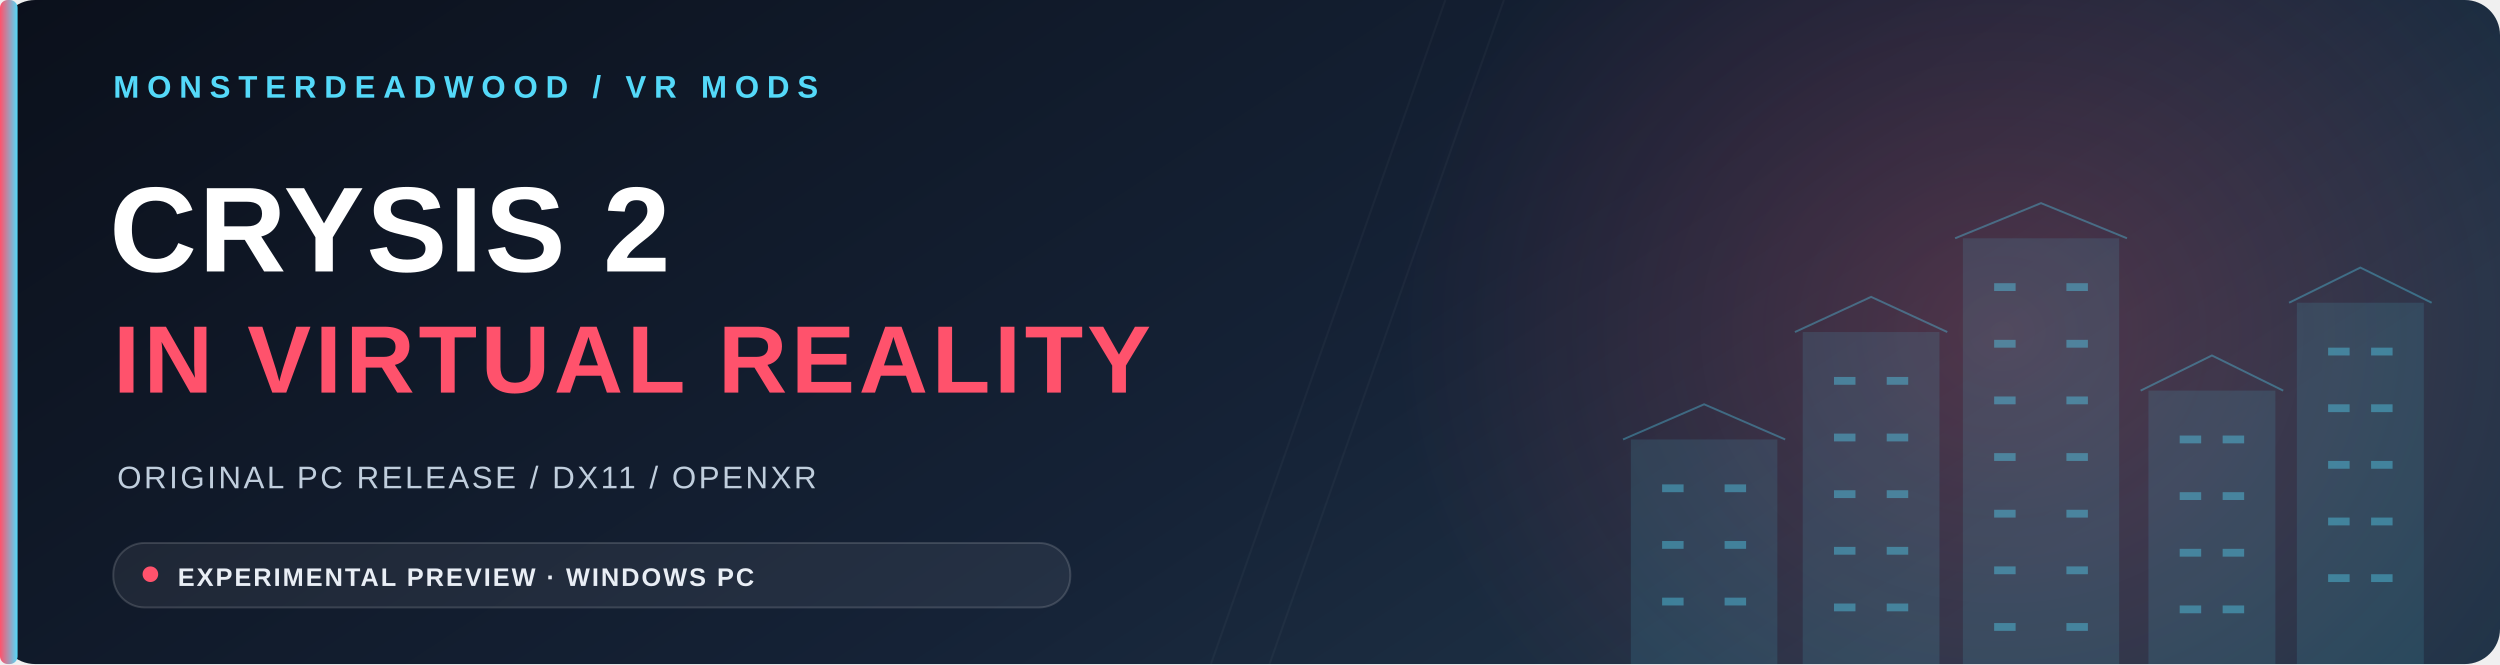
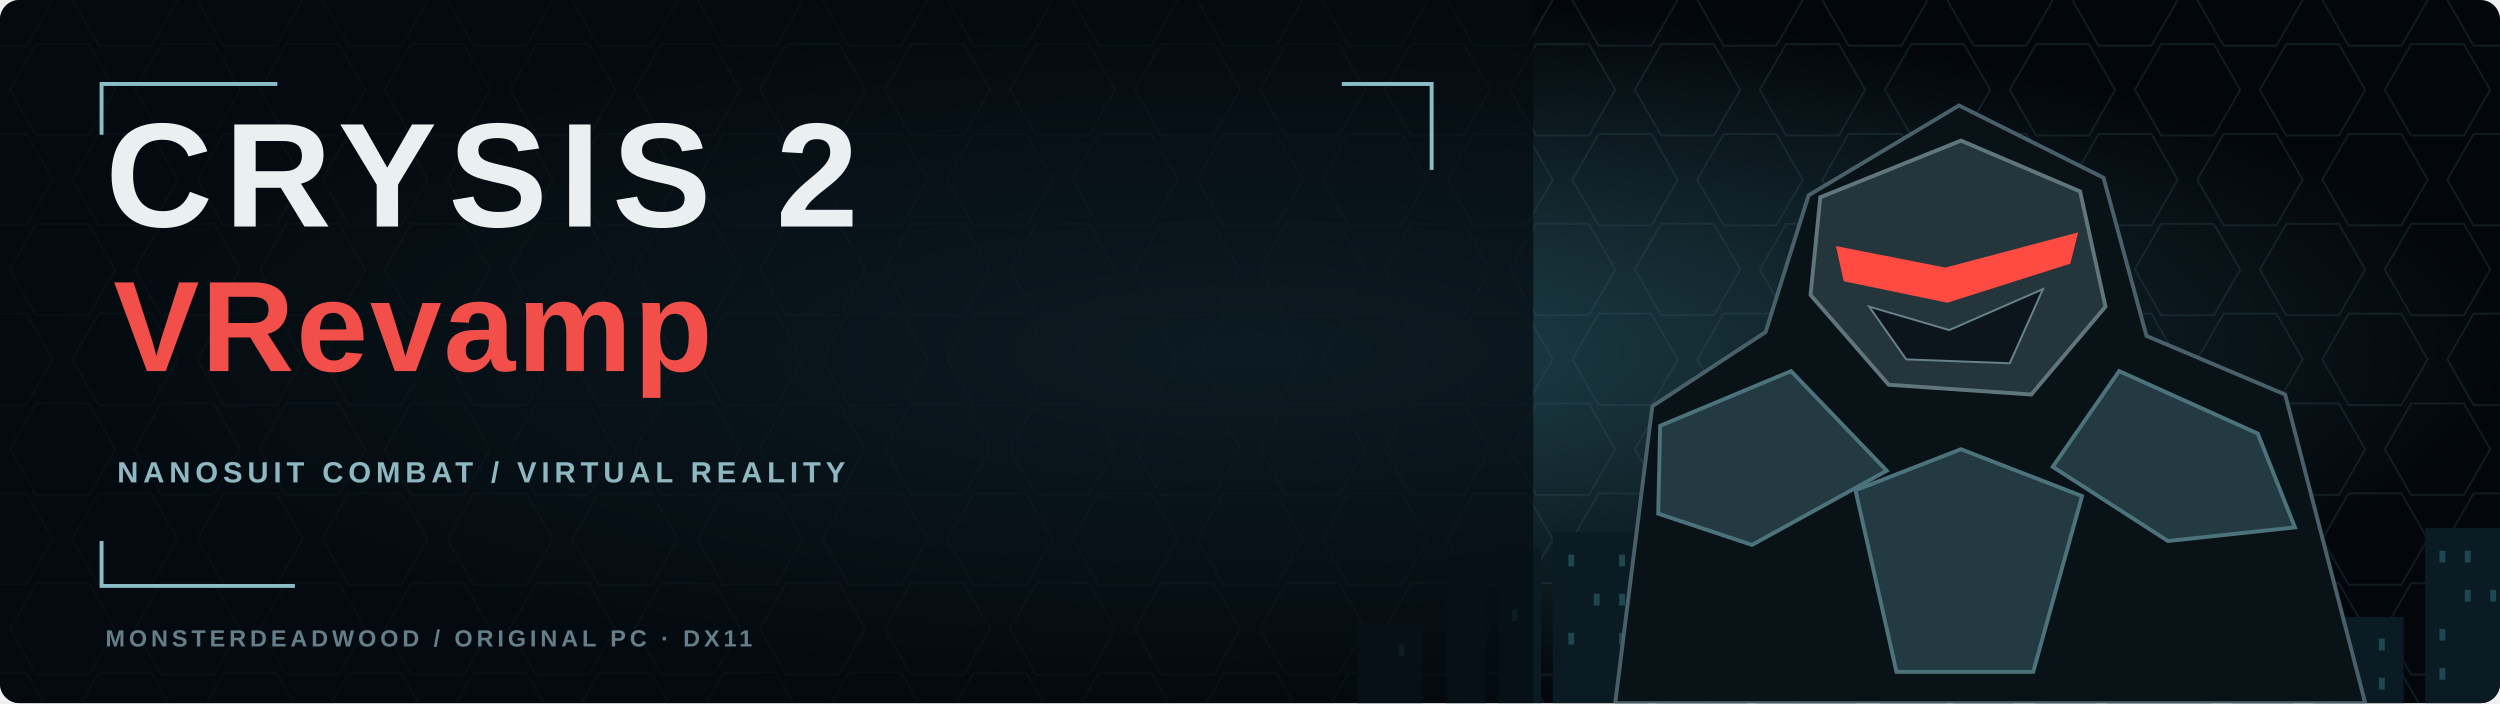
- <svg xmlns="http://www.w3.org/2000/svg" width="1280" height="340" viewBox="0 0 1280 340" role="img" aria-labelledby="title desc">
+ <svg xmlns="http://www.w3.org/2000/svg" width="1280" height="360" viewBox="0 0 1280 360" role="img" aria-labelledby="title desc">
  <defs>
-     <linearGradient id="bg" x2="1" y2=".4">
-       <stop stop-color="#0b101b" />
-       <stop offset=".65" stop-color="#152236" />
-       <stop offset="1" stop-color="#203448" />
-     </linearGradient>
-     <linearGradient id="line">
-       <stop stop-color="#ff526c" />
-       <stop offset="1" stop-color="#54d9f9" />
-     </linearGradient>
-     <radialGradient id="glow">
-       <stop stop-color="#ff526c" stop-opacity=".23" />
-       <stop offset="1" stop-color="#ff526c" stop-opacity="0" />
+     <radialGradient id="nano">
+       <stop stop-color="#20434d" />
+       <stop offset="1" stop-color="#03070b" />
    </radialGradient>
+     <clipPath id="frame">
+       <rect width="1280" height="360" rx="10" />
+     </clipPath>
  </defs>
-   <rect width="1280" height="340" rx="18" fill="url(#bg)" />
-   <ellipse cx="1025" cy="170" rx="310" ry="280" fill="url(#glow)" />
-   <path d="M740 0 L620 340 M770 0 L650 340" stroke="white" opacity=".035" stroke-width="1" />
-   <rect x="835" y="225" width="75" height="115" fill="#54d9f9" opacity=".12" />
-   <path d="M831 225 L872.5 207 L914 225" fill="none" stroke="#54d9f9" opacity=".35" />
-   <path d="M851 250 H862 M883 250 H894" stroke="#54d9f9" stroke-width="4" opacity=".4" />
-   <path d="M851 279 H862 M883 279 H894" stroke="#54d9f9" stroke-width="4" opacity=".4" />
-   <path d="M851 308 H862 M883 308 H894" stroke="#54d9f9" stroke-width="4" opacity=".4" />
-   <rect x="923" y="170" width="70" height="170" fill="#54d9f9" opacity=".12" />
-   <path d="M919 170 L958.0 152 L997 170" fill="none" stroke="#54d9f9" opacity=".35" />
-   <path d="M939 195 H950 M966 195 H977" stroke="#54d9f9" stroke-width="4" opacity=".4" />
-   <path d="M939 224 H950 M966 224 H977" stroke="#54d9f9" stroke-width="4" opacity=".4" />
-   <path d="M939 253 H950 M966 253 H977" stroke="#54d9f9" stroke-width="4" opacity=".4" />
-   <path d="M939 282 H950 M966 282 H977" stroke="#54d9f9" stroke-width="4" opacity=".4" />
-   <path d="M939 311 H950 M966 311 H977" stroke="#54d9f9" stroke-width="4" opacity=".4" />
-   <rect x="1005" y="122" width="80" height="218" fill="#54d9f9" opacity=".12" />
-   <path d="M1001 122 L1045.0 104 L1089 122" fill="none" stroke="#54d9f9" opacity=".35" />
-   <path d="M1021 147 H1032 M1058 147 H1069" stroke="#54d9f9" stroke-width="4" opacity=".4" />
-   <path d="M1021 176 H1032 M1058 176 H1069" stroke="#54d9f9" stroke-width="4" opacity=".4" />
-   <path d="M1021 205 H1032 M1058 205 H1069" stroke="#54d9f9" stroke-width="4" opacity=".4" />
-   <path d="M1021 234 H1032 M1058 234 H1069" stroke="#54d9f9" stroke-width="4" opacity=".4" />
-   <path d="M1021 263 H1032 M1058 263 H1069" stroke="#54d9f9" stroke-width="4" opacity=".4" />
-   <path d="M1021 292 H1032 M1058 292 H1069" stroke="#54d9f9" stroke-width="4" opacity=".4" />
-   <path d="M1021 321 H1032 M1058 321 H1069" stroke="#54d9f9" stroke-width="4" opacity=".4" />
-   <rect x="1100" y="200" width="65" height="140" fill="#54d9f9" opacity=".12" />
-   <path d="M1096 200 L1132.5 182 L1169 200" fill="none" stroke="#54d9f9" opacity=".35" />
-   <path d="M1116 225 H1127 M1138 225 H1149" stroke="#54d9f9" stroke-width="4" opacity=".4" />
-   <path d="M1116 254 H1127 M1138 254 H1149" stroke="#54d9f9" stroke-width="4" opacity=".4" />
-   <path d="M1116 283 H1127 M1138 283 H1149" stroke="#54d9f9" stroke-width="4" opacity=".4" />
-   <path d="M1116 312 H1127 M1138 312 H1149" stroke="#54d9f9" stroke-width="4" opacity=".4" />
-   <rect x="1176" y="155" width="65" height="185" fill="#54d9f9" opacity=".12" />
-   <path d="M1172 155 L1208.5 137 L1245 155" fill="none" stroke="#54d9f9" opacity=".35" />
-   <path d="M1192 180 H1203 M1214 180 H1225" stroke="#54d9f9" stroke-width="4" opacity=".4" />
-   <path d="M1192 209 H1203 M1214 209 H1225" stroke="#54d9f9" stroke-width="4" opacity=".4" />
-   <path d="M1192 238 H1203 M1214 238 H1225" stroke="#54d9f9" stroke-width="4" opacity=".4" />
-   <path d="M1192 267 H1203 M1214 267 H1225" stroke="#54d9f9" stroke-width="4" opacity=".4" />
-   <path d="M1192 296 H1203 M1214 296 H1225" stroke="#54d9f9" stroke-width="4" opacity=".4" />
-   <rect x="0" y="0" width="9" height="340" rx="4" fill="url(#line)" />
-   <g font-family="Arial,Helvetica,sans-serif">
-     <text x="58" y="50" fill="#54d9f9" font-size="16" font-weight="700" letter-spacing="4">MONSTERDEADWOOD / VR MODS</text>
-     <text x="56" y="139" fill="#fff" font-size="62" font-weight="800" letter-spacing="1">CRYSIS 2</text>
-     <text x="58" y="201" fill="#ff526c" font-size="49" font-weight="700" letter-spacing="2">IN VIRTUAL REALITY</text>
-     <text x="60" y="250" fill="#c0cedd" font-size="16" letter-spacing="1.3">ORIGINAL PC RELEASE / DX11 / OPENXR</text>
-     <rect x="58" y="278" width="490" height="33" rx="16" fill="#fff" fill-opacity=".065" stroke="#fff" stroke-opacity=".15" />
-     <circle cx="77" cy="294" r="4" fill="#ff526c" />
-     <text x="91" y="300" fill="#e9eef5" font-size="13" font-weight="700" letter-spacing="1">EXPERIMENTAL PREVIEW · WINDOWS PC</text>
+   <g clip-path="url(#frame)">
+     <rect x="0" y="0" width="1280" height="360" fill="url(#nano)" />
+     <polygon points="59.0,-46.0 45.5,-22.6 18.5,-22.6 5.0,-46.0 18.5,-69.4 45.5,-69.4" fill="none" stroke="#375760" stroke-width="1" opacity=".26" />
+     <polygon points="123.0,-46.0 109.5,-22.6 82.5,-22.6 69.0,-46.0 82.5,-69.4 109.5,-69.4" fill="none" stroke="#375760" stroke-width="1" opacity=".26" />
+     <polygon points="187.0,-46.0 173.5,-22.6 146.5,-22.6 133.0,-46.0 146.5,-69.4 173.5,-69.4" fill="none" stroke="#375760" stroke-width="1" opacity=".26" />
+     <polygon points="251.0,-46.0 237.5,-22.6 210.5,-22.6 197.0,-46.0 210.5,-69.4 237.5,-69.4" fill="none" stroke="#375760" stroke-width="1" opacity=".26" />
+     <polygon points="315.0,-46.0 301.5,-22.6 274.5,-22.6 261.0,-46.0 274.5,-69.4 301.5,-69.4" fill="none" stroke="#375760" stroke-width="1" opacity=".26" />
+     <polygon points="379.0,-46.0 365.5,-22.6 338.5,-22.6 325.0,-46.0 338.5,-69.4 365.5,-69.4" fill="none" stroke="#375760" stroke-width="1" opacity=".26" />
+     <polygon points="443.0,-46.0 429.5,-22.6 402.5,-22.6 389.0,-46.0 402.5,-69.4 429.5,-69.4" fill="none" stroke="#375760" stroke-width="1" opacity=".26" />
+     <polygon points="507.0,-46.0 493.5,-22.6 466.5,-22.6 453.0,-46.0 466.5,-69.4 493.5,-69.4" fill="none" stroke="#375760" stroke-width="1" opacity=".26" />
+     <polygon points="571.0,-46.0 557.5,-22.6 530.5,-22.6 517.0,-46.0 530.5,-69.4 557.5,-69.4" fill="none" stroke="#375760" stroke-width="1" opacity=".26" />
+     <polygon points="635.0,-46.0 621.5,-22.6 594.5,-22.6 581.0,-46.0 594.5,-69.4 621.5,-69.4" fill="none" stroke="#375760" stroke-width="1" opacity=".26" />
+     <polygon points="699.0,-46.0 685.5,-22.6 658.5,-22.6 645.0,-46.0 658.5,-69.4 685.5,-69.4" fill="none" stroke="#375760" stroke-width="1" opacity=".26" />
+     <polygon points="763.0,-46.0 749.5,-22.6 722.5,-22.6 709.0,-46.0 722.5,-69.4 749.5,-69.4" fill="none" stroke="#375760" stroke-width="1" opacity=".26" />
+     <polygon points="827.0,-46.0 813.5,-22.6 786.5,-22.6 773.0,-46.0 786.5,-69.4 813.5,-69.4" fill="none" stroke="#375760" stroke-width="1" opacity=".26" />
+     <polygon points="891.0,-46.0 877.5,-22.6 850.5,-22.6 837.0,-46.0 850.5,-69.4 877.5,-69.4" fill="none" stroke="#375760" stroke-width="1" opacity=".26" />
+     <polygon points="955.0,-46.0 941.5,-22.6 914.5,-22.6 901.0,-46.0 914.5,-69.4 941.5,-69.4" fill="none" stroke="#375760" stroke-width="1" opacity=".26" />
+     <polygon points="1019.0,-46.0 1005.5,-22.6 978.5,-22.6 965.0,-46.0 978.5,-69.4 1005.5,-69.4" fill="none" stroke="#375760" stroke-width="1" opacity=".26" />
+     <polygon points="1083.0,-46.0 1069.5,-22.6 1042.5,-22.6 1029.0,-46.0 1042.5,-69.4 1069.5,-69.4" fill="none" stroke="#375760" stroke-width="1" opacity=".26" />
+     <polygon points="1147.0,-46.0 1133.5,-22.6 1106.5,-22.6 1093.0,-46.0 1106.5,-69.4 1133.5,-69.4" fill="none" stroke="#375760" stroke-width="1" opacity=".26" />
+     <polygon points="1211.0,-46.0 1197.5,-22.6 1170.5,-22.6 1157.0,-46.0 1170.5,-69.4 1197.5,-69.4" fill="none" stroke="#375760" stroke-width="1" opacity=".26" />
+     <polygon points="1275.0,-46.0 1261.5,-22.6 1234.5,-22.6 1221.0,-46.0 1234.5,-69.4 1261.5,-69.4" fill="none" stroke="#375760" stroke-width="1" opacity=".26" />
+     <polygon points="1339.0,-46.0 1325.5,-22.6 1298.5,-22.6 1285.0,-46.0 1298.5,-69.4 1325.5,-69.4" fill="none" stroke="#375760" stroke-width="1" opacity=".26" />
+     <polygon points="27.0,0.0 13.5,23.4 -13.5,23.4 -27.0,0.0 -13.5,-23.4 13.5,-23.4" fill="none" stroke="#375760" stroke-width="1" opacity=".26" />
+     <polygon points="91.0,0.0 77.5,23.4 50.5,23.4 37.0,0.0 50.5,-23.4 77.5,-23.4" fill="none" stroke="#375760" stroke-width="1" opacity=".26" />
+     <polygon points="155.0,0.0 141.5,23.4 114.5,23.4 101.0,0.0 114.5,-23.4 141.5,-23.4" fill="none" stroke="#375760" stroke-width="1" opacity=".26" />
+     <polygon points="219.0,0.0 205.5,23.4 178.5,23.4 165.0,0.0 178.5,-23.4 205.5,-23.4" fill="none" stroke="#375760" stroke-width="1" opacity=".26" />
+     <polygon points="283.0,0.0 269.5,23.4 242.5,23.4 229.0,0.0 242.5,-23.4 269.5,-23.4" fill="none" stroke="#375760" stroke-width="1" opacity=".26" />
+     <polygon points="347.0,0.0 333.5,23.4 306.5,23.4 293.0,0.0 306.5,-23.4 333.5,-23.4" fill="none" stroke="#375760" stroke-width="1" opacity=".26" />
+     <polygon points="411.0,0.0 397.5,23.4 370.5,23.4 357.0,0.0 370.5,-23.4 397.5,-23.4" fill="none" stroke="#375760" stroke-width="1" opacity=".26" />
+     <polygon points="475.0,0.0 461.5,23.4 434.5,23.4 421.0,0.0 434.5,-23.4 461.5,-23.4" fill="none" stroke="#375760" stroke-width="1" opacity=".26" />
+     <polygon points="539.0,0.0 525.5,23.4 498.5,23.4 485.0,0.0 498.5,-23.4 525.5,-23.4" fill="none" stroke="#375760" stroke-width="1" opacity=".26" />
+     <polygon points="603.0,0.0 589.5,23.4 562.5,23.4 549.0,0.0 562.5,-23.4 589.5,-23.4" fill="none" stroke="#375760" stroke-width="1" opacity=".26" />
+     <polygon points="667.0,0.0 653.5,23.4 626.5,23.4 613.0,0.0 626.5,-23.4 653.5,-23.4" fill="none" stroke="#375760" stroke-width="1" opacity=".26" />
+     <polygon points="731.0,0.0 717.5,23.4 690.5,23.4 677.0,0.0 690.5,-23.4 717.5,-23.4" fill="none" stroke="#375760" stroke-width="1" opacity=".26" />
+     <polygon points="795.0,0.0 781.5,23.4 754.5,23.4 741.0,0.0 754.5,-23.4 781.5,-23.4" fill="none" stroke="#375760" stroke-width="1" opacity=".26" />
+     <polygon points="859.0,0.0 845.5,23.4 818.5,23.4 805.0,0.0 818.5,-23.4 845.5,-23.4" fill="none" stroke="#375760" stroke-width="1" opacity=".26" />
+     <polygon points="923.0,0.0 909.5,23.4 882.5,23.4 869.0,0.0 882.5,-23.4 909.5,-23.4" fill="none" stroke="#375760" stroke-width="1" opacity=".26" />
+     <polygon points="987.0,0.0 973.5,23.4 946.5,23.4 933.0,0.0 946.5,-23.4 973.5,-23.4" fill="none" stroke="#375760" stroke-width="1" opacity=".26" />
+     <polygon points="1051.0,0.0 1037.5,23.4 1010.5,23.4 997.0,0.0 1010.5,-23.4 1037.5,-23.4" fill="none" stroke="#375760" stroke-width="1" opacity=".26" />
+     <polygon points="1115.0,0.0 1101.5,23.4 1074.5,23.4 1061.0,0.0 1074.5,-23.4 1101.5,-23.4" fill="none" stroke="#375760" stroke-width="1" opacity=".26" />
+     <polygon points="1179.0,0.0 1165.5,23.4 1138.5,23.4 1125.0,0.0 1138.5,-23.4 1165.5,-23.4" fill="none" stroke="#375760" stroke-width="1" opacity=".26" />
+     <polygon points="1243.0,0.0 1229.5,23.4 1202.5,23.4 1189.0,0.0 1202.5,-23.4 1229.5,-23.4" fill="none" stroke="#375760" stroke-width="1" opacity=".26" />
+     <polygon points="1307.0,0.0 1293.5,23.4 1266.5,23.4 1253.0,0.0 1266.5,-23.4 1293.5,-23.4" fill="none" stroke="#375760" stroke-width="1" opacity=".26" />
+     <polygon points="59.0,46.0 45.5,69.4 18.5,69.4 5.0,46.0 18.5,22.6 45.5,22.6" fill="none" stroke="#375760" stroke-width="1" opacity=".26" />
+     <polygon points="123.0,46.0 109.5,69.4 82.5,69.4 69.0,46.0 82.5,22.6 109.5,22.6" fill="none" stroke="#375760" stroke-width="1" opacity=".26" />
+     <polygon points="187.0,46.0 173.5,69.4 146.5,69.4 133.0,46.0 146.5,22.6 173.5,22.6" fill="none" stroke="#375760" stroke-width="1" opacity=".26" />
+     <polygon points="251.0,46.0 237.5,69.4 210.5,69.4 197.0,46.0 210.5,22.6 237.5,22.6" fill="none" stroke="#375760" stroke-width="1" opacity=".26" />
+     <polygon points="315.0,46.0 301.5,69.4 274.5,69.4 261.0,46.0 274.5,22.6 301.5,22.6" fill="none" stroke="#375760" stroke-width="1" opacity=".26" />
+     <polygon points="379.0,46.0 365.5,69.4 338.5,69.4 325.0,46.0 338.5,22.6 365.5,22.6" fill="none" stroke="#375760" stroke-width="1" opacity=".26" />
+     <polygon points="443.0,46.0 429.5,69.4 402.5,69.4 389.0,46.0 402.5,22.6 429.5,22.6" fill="none" stroke="#375760" stroke-width="1" opacity=".26" />
+     <polygon points="507.0,46.0 493.5,69.4 466.5,69.4 453.0,46.0 466.5,22.6 493.5,22.6" fill="none" stroke="#375760" stroke-width="1" opacity=".26" />
+     <polygon points="571.0,46.0 557.5,69.4 530.5,69.4 517.0,46.0 530.5,22.6 557.5,22.6" fill="none" stroke="#375760" stroke-width="1" opacity=".26" />
+     <polygon points="635.0,46.0 621.5,69.4 594.5,69.4 581.0,46.0 594.5,22.6 621.5,22.6" fill="none" stroke="#375760" stroke-width="1" opacity=".26" />
+     <polygon points="699.0,46.0 685.5,69.4 658.5,69.4 645.0,46.0 658.5,22.6 685.5,22.6" fill="none" stroke="#375760" stroke-width="1" opacity=".26" />
+     <polygon points="763.0,46.0 749.5,69.4 722.5,69.4 709.0,46.0 722.5,22.6 749.5,22.6" fill="none" stroke="#375760" stroke-width="1" opacity=".26" />
+     <polygon points="827.0,46.0 813.5,69.4 786.5,69.4 773.0,46.0 786.5,22.6 813.5,22.6" fill="none" stroke="#375760" stroke-width="1" opacity=".26" />
+     <polygon points="891.0,46.0 877.5,69.4 850.5,69.4 837.0,46.0 850.5,22.6 877.5,22.6" fill="none" stroke="#375760" stroke-width="1" opacity=".26" />
+     <polygon points="955.0,46.0 941.5,69.4 914.5,69.4 901.0,46.0 914.5,22.6 941.5,22.6" fill="none" stroke="#375760" stroke-width="1" opacity=".26" />
+     <polygon points="1019.0,46.0 1005.5,69.4 978.5,69.4 965.0,46.0 978.5,22.6 1005.5,22.6" fill="none" stroke="#375760" stroke-width="1" opacity=".26" />
+     <polygon points="1083.0,46.0 1069.5,69.4 1042.5,69.4 1029.0,46.0 1042.5,22.6 1069.5,22.6" fill="none" stroke="#375760" stroke-width="1" opacity=".26" />
+     <polygon points="1147.0,46.0 1133.5,69.4 1106.5,69.4 1093.0,46.0 1106.5,22.6 1133.5,22.6" fill="none" stroke="#375760" stroke-width="1" opacity=".26" />
+     <polygon points="1211.0,46.0 1197.5,69.4 1170.5,69.4 1157.0,46.0 1170.5,22.6 1197.5,22.6" fill="none" stroke="#375760" stroke-width="1" opacity=".26" />
+     <polygon points="1275.0,46.0 1261.5,69.4 1234.5,69.4 1221.0,46.0 1234.5,22.6 1261.5,22.6" fill="none" stroke="#375760" stroke-width="1" opacity=".26" />
+     <polygon points="1339.0,46.0 1325.5,69.4 1298.5,69.4 1285.0,46.0 1298.5,22.6 1325.5,22.6" fill="none" stroke="#375760" stroke-width="1" opacity=".26" />
+     <polygon points="27.0,92.0 13.5,115.4 -13.5,115.4 -27.0,92.0 -13.5,68.6 13.5,68.6" fill="none" stroke="#375760" stroke-width="1" opacity=".26" />
+     <polygon points="91.0,92.0 77.5,115.4 50.5,115.4 37.0,92.0 50.5,68.6 77.5,68.6" fill="none" stroke="#375760" stroke-width="1" opacity=".26" />
+     <polygon points="155.0,92.0 141.5,115.4 114.5,115.4 101.0,92.0 114.5,68.6 141.5,68.6" fill="none" stroke="#375760" stroke-width="1" opacity=".26" />
+     <polygon points="219.0,92.0 205.5,115.4 178.5,115.4 165.0,92.0 178.5,68.6 205.5,68.6" fill="none" stroke="#375760" stroke-width="1" opacity=".26" />
+     <polygon points="283.0,92.0 269.5,115.4 242.5,115.4 229.0,92.0 242.5,68.6 269.5,68.6" fill="none" stroke="#375760" stroke-width="1" opacity=".26" />
+     <polygon points="347.0,92.0 333.5,115.4 306.5,115.4 293.0,92.0 306.5,68.6 333.5,68.6" fill="none" stroke="#375760" stroke-width="1" opacity=".26" />
+     <polygon points="411.0,92.0 397.5,115.4 370.5,115.4 357.0,92.0 370.5,68.6 397.5,68.6" fill="none" stroke="#375760" stroke-width="1" opacity=".26" />
+     <polygon points="475.0,92.0 461.5,115.4 434.5,115.4 421.0,92.0 434.5,68.6 461.5,68.6" fill="none" stroke="#375760" stroke-width="1" opacity=".26" />
+     <polygon points="539.0,92.0 525.5,115.4 498.5,115.4 485.0,92.0 498.5,68.6 525.5,68.6" fill="none" stroke="#375760" stroke-width="1" opacity=".26" />
+     <polygon points="603.0,92.0 589.5,115.4 562.5,115.4 549.0,92.0 562.5,68.6 589.5,68.6" fill="none" stroke="#375760" stroke-width="1" opacity=".26" />
+     <polygon points="667.0,92.0 653.5,115.4 626.5,115.4 613.0,92.0 626.5,68.6 653.5,68.6" fill="none" stroke="#375760" stroke-width="1" opacity=".26" />
+     <polygon points="731.0,92.0 717.5,115.4 690.5,115.4 677.0,92.0 690.5,68.6 717.5,68.6" fill="none" stroke="#375760" stroke-width="1" opacity=".26" />
+     <polygon points="795.0,92.0 781.5,115.4 754.5,115.4 741.0,92.0 754.5,68.6 781.5,68.6" fill="none" stroke="#375760" stroke-width="1" opacity=".26" />
+     <polygon points="859.0,92.0 845.5,115.4 818.5,115.4 805.0,92.0 818.5,68.6 845.5,68.6" fill="none" stroke="#375760" stroke-width="1" opacity=".26" />
+     <polygon points="923.0,92.0 909.5,115.4 882.5,115.4 869.0,92.0 882.5,68.6 909.5,68.6" fill="none" stroke="#375760" stroke-width="1" opacity=".26" />
+     <polygon points="987.0,92.0 973.5,115.4 946.5,115.4 933.0,92.0 946.5,68.6 973.5,68.6" fill="none" stroke="#375760" stroke-width="1" opacity=".26" />
+     <polygon points="1051.0,92.0 1037.5,115.4 1010.5,115.4 997.0,92.0 1010.5,68.6 1037.5,68.6" fill="none" stroke="#375760" stroke-width="1" opacity=".26" />
+     <polygon points="1115.0,92.0 1101.5,115.4 1074.5,115.4 1061.0,92.0 1074.5,68.6 1101.5,68.6" fill="none" stroke="#375760" stroke-width="1" opacity=".26" />
+     <polygon points="1179.0,92.0 1165.5,115.4 1138.5,115.4 1125.0,92.0 1138.5,68.6 1165.5,68.6" fill="none" stroke="#375760" stroke-width="1" opacity=".26" />
+     <polygon points="1243.0,92.0 1229.5,115.4 1202.5,115.4 1189.0,92.0 1202.5,68.6 1229.5,68.6" fill="none" stroke="#375760" stroke-width="1" opacity=".26" />
+     <polygon points="1307.0,92.0 1293.5,115.4 1266.5,115.4 1253.0,92.0 1266.5,68.6 1293.5,68.6" fill="none" stroke="#375760" stroke-width="1" opacity=".26" />
+     <polygon points="59.0,138.0 45.5,161.4 18.5,161.4 5.0,138.0 18.5,114.6 45.5,114.6" fill="none" stroke="#375760" stroke-width="1" opacity=".26" />
+     <polygon points="123.0,138.0 109.5,161.4 82.5,161.4 69.0,138.0 82.5,114.6 109.5,114.6" fill="none" stroke="#375760" stroke-width="1" opacity=".26" />
+     <polygon points="187.0,138.0 173.5,161.4 146.5,161.4 133.0,138.0 146.5,114.6 173.5,114.6" fill="none" stroke="#375760" stroke-width="1" opacity=".26" />
+     <polygon points="251.0,138.0 237.5,161.4 210.5,161.4 197.0,138.0 210.5,114.6 237.5,114.6" fill="none" stroke="#375760" stroke-width="1" opacity=".26" />
+     <polygon points="315.0,138.0 301.5,161.4 274.5,161.4 261.0,138.0 274.5,114.6 301.5,114.6" fill="none" stroke="#375760" stroke-width="1" opacity=".26" />
+     <polygon points="379.0,138.0 365.5,161.4 338.5,161.4 325.0,138.0 338.5,114.6 365.5,114.6" fill="none" stroke="#375760" stroke-width="1" opacity=".26" />
+     <polygon points="443.0,138.0 429.5,161.4 402.5,161.4 389.0,138.0 402.5,114.6 429.5,114.6" fill="none" stroke="#375760" stroke-width="1" opacity=".26" />
+     <polygon points="507.0,138.0 493.5,161.4 466.5,161.4 453.0,138.0 466.5,114.6 493.5,114.6" fill="none" stroke="#375760" stroke-width="1" opacity=".26" />
+     <polygon points="571.0,138.0 557.5,161.4 530.5,161.4 517.0,138.0 530.5,114.6 557.5,114.6" fill="none" stroke="#375760" stroke-width="1" opacity=".26" />
+     <polygon points="635.0,138.0 621.5,161.4 594.5,161.4 581.0,138.0 594.5,114.6 621.5,114.6" fill="none" stroke="#375760" stroke-width="1" opacity=".26" />
+     <polygon points="699.0,138.0 685.5,161.4 658.5,161.4 645.0,138.0 658.5,114.6 685.5,114.6" fill="none" stroke="#375760" stroke-width="1" opacity=".26" />
+     <polygon points="763.0,138.0 749.5,161.4 722.5,161.4 709.0,138.0 722.5,114.6 749.5,114.6" fill="none" stroke="#375760" stroke-width="1" opacity=".26" />
+     <polygon points="827.0,138.0 813.5,161.4 786.5,161.4 773.0,138.0 786.5,114.6 813.5,114.6" fill="none" stroke="#375760" stroke-width="1" opacity=".26" />
+     <polygon points="891.0,138.0 877.5,161.4 850.5,161.4 837.0,138.0 850.5,114.6 877.5,114.6" fill="none" stroke="#375760" stroke-width="1" opacity=".26" />
+     <polygon points="955.0,138.0 941.5,161.4 914.5,161.4 901.0,138.0 914.5,114.6 941.5,114.6" fill="none" stroke="#375760" stroke-width="1" opacity=".26" />
+     <polygon points="1019.0,138.0 1005.5,161.4 978.5,161.4 965.0,138.0 978.5,114.6 1005.5,114.6" fill="none" stroke="#375760" stroke-width="1" opacity=".26" />
+     <polygon points="1083.0,138.0 1069.5,161.4 1042.5,161.4 1029.0,138.0 1042.5,114.6 1069.5,114.6" fill="none" stroke="#375760" stroke-width="1" opacity=".26" />
+     <polygon points="1147.0,138.0 1133.5,161.4 1106.5,161.4 1093.0,138.0 1106.5,114.6 1133.5,114.6" fill="none" stroke="#375760" stroke-width="1" opacity=".26" />
+     <polygon points="1211.0,138.0 1197.5,161.4 1170.5,161.4 1157.0,138.0 1170.5,114.6 1197.5,114.6" fill="none" stroke="#375760" stroke-width="1" opacity=".26" />
+     <polygon points="1275.0,138.0 1261.5,161.4 1234.5,161.4 1221.0,138.0 1234.5,114.6 1261.5,114.6" fill="none" stroke="#375760" stroke-width="1" opacity=".26" />
+     <polygon points="1339.0,138.0 1325.5,161.4 1298.5,161.4 1285.0,138.0 1298.5,114.6 1325.5,114.6" fill="none" stroke="#375760" stroke-width="1" opacity=".26" />
+     <polygon points="27.0,184.0 13.5,207.4 -13.5,207.4 -27.0,184.0 -13.5,160.6 13.5,160.6" fill="none" stroke="#375760" stroke-width="1" opacity=".26" />
+     <polygon points="91.0,184.0 77.5,207.4 50.5,207.4 37.0,184.0 50.5,160.6 77.5,160.6" fill="none" stroke="#375760" stroke-width="1" opacity=".26" />
+     <polygon points="155.0,184.0 141.5,207.4 114.5,207.4 101.0,184.0 114.5,160.6 141.5,160.6" fill="none" stroke="#375760" stroke-width="1" opacity=".26" />
+     <polygon points="219.0,184.0 205.5,207.4 178.5,207.4 165.0,184.0 178.5,160.6 205.5,160.6" fill="none" stroke="#375760" stroke-width="1" opacity=".26" />
+     <polygon points="283.0,184.0 269.5,207.4 242.5,207.4 229.0,184.0 242.5,160.6 269.5,160.6" fill="none" stroke="#375760" stroke-width="1" opacity=".26" />
+     <polygon points="347.0,184.0 333.5,207.4 306.5,207.4 293.0,184.0 306.5,160.6 333.5,160.6" fill="none" stroke="#375760" stroke-width="1" opacity=".26" />
+     <polygon points="411.0,184.0 397.5,207.4 370.5,207.4 357.0,184.0 370.5,160.6 397.5,160.6" fill="none" stroke="#375760" stroke-width="1" opacity=".26" />
+     <polygon points="475.0,184.0 461.5,207.4 434.5,207.4 421.0,184.0 434.5,160.6 461.5,160.6" fill="none" stroke="#375760" stroke-width="1" opacity=".26" />
+     <polygon points="539.0,184.0 525.5,207.4 498.5,207.4 485.0,184.0 498.5,160.6 525.5,160.6" fill="none" stroke="#375760" stroke-width="1" opacity=".26" />
+     <polygon points="603.0,184.0 589.5,207.4 562.5,207.4 549.0,184.0 562.5,160.6 589.5,160.6" fill="none" stroke="#375760" stroke-width="1" opacity=".26" />
+     <polygon points="667.0,184.0 653.5,207.4 626.5,207.4 613.0,184.0 626.5,160.6 653.5,160.6" fill="none" stroke="#375760" stroke-width="1" opacity=".26" />
+     <polygon points="731.0,184.0 717.5,207.4 690.5,207.4 677.0,184.0 690.5,160.6 717.5,160.6" fill="none" stroke="#375760" stroke-width="1" opacity=".26" />
+     <polygon points="795.0,184.0 781.5,207.4 754.5,207.4 741.0,184.0 754.5,160.6 781.5,160.6" fill="none" stroke="#375760" stroke-width="1" opacity=".26" />
+     <polygon points="859.0,184.0 845.5,207.4 818.5,207.4 805.0,184.0 818.5,160.6 845.5,160.6" fill="none" stroke="#375760" stroke-width="1" opacity=".26" />
+     <polygon points="923.0,184.0 909.5,207.4 882.5,207.4 869.0,184.0 882.5,160.6 909.5,160.6" fill="none" stroke="#375760" stroke-width="1" opacity=".26" />
+     <polygon points="987.0,184.0 973.5,207.4 946.5,207.4 933.0,184.0 946.5,160.6 973.5,160.6" fill="none" stroke="#375760" stroke-width="1" opacity=".26" />
+     <polygon points="1051.0,184.0 1037.5,207.4 1010.5,207.4 997.0,184.0 1010.5,160.6 1037.5,160.6" fill="none" stroke="#375760" stroke-width="1" opacity=".26" />
+     <polygon points="1115.0,184.0 1101.5,207.4 1074.5,207.4 1061.0,184.0 1074.5,160.6 1101.5,160.6" fill="none" stroke="#375760" stroke-width="1" opacity=".26" />
+     <polygon points="1179.0,184.0 1165.5,207.4 1138.5,207.4 1125.0,184.0 1138.5,160.6 1165.5,160.6" fill="none" stroke="#375760" stroke-width="1" opacity=".26" />
+     <polygon points="1243.0,184.0 1229.5,207.4 1202.5,207.4 1189.0,184.0 1202.5,160.6 1229.5,160.6" fill="none" stroke="#375760" stroke-width="1" opacity=".26" />
+     <polygon points="1307.0,184.0 1293.5,207.4 1266.5,207.4 1253.0,184.0 1266.5,160.6 1293.5,160.6" fill="none" stroke="#375760" stroke-width="1" opacity=".26" />
+     <polygon points="59.0,230.0 45.5,253.4 18.5,253.4 5.0,230.0 18.5,206.6 45.5,206.6" fill="none" stroke="#375760" stroke-width="1" opacity=".26" />
+     <polygon points="123.0,230.0 109.5,253.4 82.5,253.4 69.0,230.0 82.5,206.6 109.5,206.6" fill="none" stroke="#375760" stroke-width="1" opacity=".26" />
+     <polygon points="187.0,230.0 173.5,253.4 146.5,253.4 133.0,230.0 146.5,206.6 173.5,206.6" fill="none" stroke="#375760" stroke-width="1" opacity=".26" />
+     <polygon points="251.0,230.0 237.5,253.4 210.5,253.4 197.0,230.0 210.5,206.6 237.5,206.6" fill="none" stroke="#375760" stroke-width="1" opacity=".26" />
+     <polygon points="315.0,230.0 301.5,253.4 274.5,253.4 261.0,230.0 274.5,206.6 301.5,206.6" fill="none" stroke="#375760" stroke-width="1" opacity=".26" />
+     <polygon points="379.0,230.0 365.5,253.4 338.5,253.4 325.0,230.0 338.5,206.6 365.5,206.6" fill="none" stroke="#375760" stroke-width="1" opacity=".26" />
+     <polygon points="443.0,230.0 429.5,253.4 402.5,253.4 389.0,230.0 402.5,206.6 429.5,206.6" fill="none" stroke="#375760" stroke-width="1" opacity=".26" />
+     <polygon points="507.0,230.0 493.5,253.4 466.5,253.4 453.0,230.0 466.5,206.6 493.5,206.6" fill="none" stroke="#375760" stroke-width="1" opacity=".26" />
+     <polygon points="571.0,230.0 557.5,253.4 530.5,253.4 517.0,230.0 530.5,206.6 557.5,206.6" fill="none" stroke="#375760" stroke-width="1" opacity=".26" />
+     <polygon points="635.0,230.0 621.5,253.4 594.5,253.4 581.0,230.0 594.5,206.6 621.5,206.6" fill="none" stroke="#375760" stroke-width="1" opacity=".26" />
+     <polygon points="699.0,230.0 685.5,253.4 658.5,253.4 645.0,230.0 658.5,206.6 685.5,206.6" fill="none" stroke="#375760" stroke-width="1" opacity=".26" />
+     <polygon points="763.0,230.0 749.5,253.4 722.5,253.4 709.0,230.0 722.5,206.6 749.5,206.6" fill="none" stroke="#375760" stroke-width="1" opacity=".26" />
+     <polygon points="827.0,230.0 813.5,253.4 786.5,253.4 773.0,230.0 786.5,206.6 813.5,206.6" fill="none" stroke="#375760" stroke-width="1" opacity=".26" />
+     <polygon points="891.0,230.0 877.5,253.4 850.5,253.4 837.0,230.0 850.5,206.6 877.5,206.6" fill="none" stroke="#375760" stroke-width="1" opacity=".26" />
+     <polygon points="955.0,230.0 941.5,253.4 914.5,253.4 901.0,230.0 914.5,206.6 941.5,206.6" fill="none" stroke="#375760" stroke-width="1" opacity=".26" />
+     <polygon points="1019.0,230.0 1005.5,253.4 978.5,253.4 965.0,230.0 978.5,206.6 1005.5,206.6" fill="none" stroke="#375760" stroke-width="1" opacity=".26" />
+     <polygon points="1083.0,230.0 1069.5,253.4 1042.5,253.4 1029.0,230.0 1042.5,206.6 1069.5,206.6" fill="none" stroke="#375760" stroke-width="1" opacity=".26" />
+     <polygon points="1147.0,230.0 1133.5,253.4 1106.5,253.4 1093.0,230.0 1106.5,206.6 1133.5,206.6" fill="none" stroke="#375760" stroke-width="1" opacity=".26" />
+     <polygon points="1211.0,230.0 1197.5,253.4 1170.5,253.4 1157.0,230.0 1170.5,206.6 1197.5,206.6" fill="none" stroke="#375760" stroke-width="1" opacity=".26" />
+     <polygon points="1275.0,230.0 1261.5,253.4 1234.5,253.4 1221.0,230.0 1234.5,206.6 1261.5,206.6" fill="none" stroke="#375760" stroke-width="1" opacity=".26" />
+     <polygon points="1339.0,230.0 1325.5,253.4 1298.5,253.4 1285.0,230.0 1298.5,206.6 1325.5,206.6" fill="none" stroke="#375760" stroke-width="1" opacity=".26" />
+     <polygon points="27.0,276.0 13.5,299.4 -13.5,299.4 -27.0,276.0 -13.5,252.6 13.5,252.6" fill="none" stroke="#375760" stroke-width="1" opacity=".26" />
+     <polygon points="91.0,276.0 77.5,299.4 50.5,299.4 37.0,276.0 50.5,252.6 77.5,252.6" fill="none" stroke="#375760" stroke-width="1" opacity=".26" />
+     <polygon points="155.0,276.0 141.5,299.4 114.5,299.4 101.0,276.0 114.5,252.6 141.5,252.6" fill="none" stroke="#375760" stroke-width="1" opacity=".26" />
+     <polygon points="219.0,276.0 205.5,299.4 178.5,299.4 165.0,276.0 178.5,252.6 205.5,252.6" fill="none" stroke="#375760" stroke-width="1" opacity=".26" />
+     <polygon points="283.0,276.0 269.5,299.4 242.5,299.4 229.0,276.0 242.5,252.6 269.5,252.6" fill="none" stroke="#375760" stroke-width="1" opacity=".26" />
+     <polygon points="347.0,276.0 333.5,299.4 306.5,299.4 293.0,276.0 306.5,252.6 333.5,252.6" fill="none" stroke="#375760" stroke-width="1" opacity=".26" />
+     <polygon points="411.0,276.0 397.5,299.4 370.5,299.4 357.0,276.0 370.5,252.6 397.5,252.6" fill="none" stroke="#375760" stroke-width="1" opacity=".26" />
+     <polygon points="475.0,276.0 461.5,299.4 434.5,299.4 421.0,276.0 434.5,252.6 461.5,252.6" fill="none" stroke="#375760" stroke-width="1" opacity=".26" />
+     <polygon points="539.0,276.0 525.5,299.4 498.5,299.4 485.0,276.0 498.5,252.6 525.5,252.6" fill="none" stroke="#375760" stroke-width="1" opacity=".26" />
+     <polygon points="603.0,276.0 589.5,299.4 562.5,299.4 549.0,276.0 562.5,252.6 589.5,252.6" fill="none" stroke="#375760" stroke-width="1" opacity=".26" />
+     <polygon points="667.0,276.0 653.5,299.4 626.5,299.4 613.0,276.0 626.5,252.6 653.5,252.6" fill="none" stroke="#375760" stroke-width="1" opacity=".26" />
+     <polygon points="731.0,276.0 717.5,299.4 690.5,299.4 677.0,276.0 690.5,252.6 717.5,252.6" fill="none" stroke="#375760" stroke-width="1" opacity=".26" />
+     <polygon points="795.0,276.0 781.5,299.4 754.5,299.4 741.0,276.0 754.5,252.6 781.5,252.6" fill="none" stroke="#375760" stroke-width="1" opacity=".26" />
+     <polygon points="859.0,276.0 845.5,299.4 818.5,299.4 805.0,276.0 818.5,252.6 845.5,252.6" fill="none" stroke="#375760" stroke-width="1" opacity=".26" />
+     <polygon points="923.0,276.0 909.5,299.4 882.5,299.4 869.0,276.0 882.5,252.6 909.5,252.6" fill="none" stroke="#375760" stroke-width="1" opacity=".26" />
+     <polygon points="987.0,276.0 973.5,299.4 946.5,299.4 933.0,276.0 946.5,252.6 973.5,252.6" fill="none" stroke="#375760" stroke-width="1" opacity=".26" />
+     <polygon points="1051.0,276.0 1037.5,299.4 1010.5,299.4 997.0,276.0 1010.5,252.6 1037.5,252.6" fill="none" stroke="#375760" stroke-width="1" opacity=".26" />
+     <polygon points="1115.0,276.0 1101.5,299.4 1074.5,299.4 1061.0,276.0 1074.5,252.6 1101.5,252.6" fill="none" stroke="#375760" stroke-width="1" opacity=".26" />
+     <polygon points="1179.0,276.0 1165.5,299.4 1138.5,299.4 1125.0,276.0 1138.5,252.6 1165.5,252.6" fill="none" stroke="#375760" stroke-width="1" opacity=".26" />
+     <polygon points="1243.0,276.0 1229.5,299.4 1202.5,299.4 1189.0,276.0 1202.5,252.6 1229.5,252.6" fill="none" stroke="#375760" stroke-width="1" opacity=".26" />
+     <polygon points="1307.0,276.0 1293.5,299.4 1266.5,299.4 1253.0,276.0 1266.5,252.6 1293.5,252.6" fill="none" stroke="#375760" stroke-width="1" opacity=".26" />
+     <polygon points="59.0,322.0 45.5,345.4 18.5,345.4 5.0,322.0 18.5,298.6 45.5,298.6" fill="none" stroke="#375760" stroke-width="1" opacity=".26" />
+     <polygon points="123.0,322.0 109.5,345.4 82.5,345.4 69.0,322.0 82.5,298.6 109.5,298.6" fill="none" stroke="#375760" stroke-width="1" opacity=".26" />
+     <polygon points="187.0,322.0 173.5,345.4 146.5,345.4 133.0,322.0 146.5,298.6 173.5,298.6" fill="none" stroke="#375760" stroke-width="1" opacity=".26" />
+     <polygon points="251.0,322.0 237.5,345.4 210.5,345.4 197.0,322.0 210.5,298.6 237.5,298.6" fill="none" stroke="#375760" stroke-width="1" opacity=".26" />
+     <polygon points="315.0,322.0 301.5,345.4 274.5,345.4 261.0,322.0 274.5,298.6 301.5,298.6" fill="none" stroke="#375760" stroke-width="1" opacity=".26" />
+     <polygon points="379.0,322.0 365.5,345.4 338.5,345.4 325.0,322.0 338.5,298.6 365.5,298.6" fill="none" stroke="#375760" stroke-width="1" opacity=".26" />
+     <polygon points="443.0,322.0 429.5,345.4 402.5,345.4 389.0,322.0 402.5,298.6 429.5,298.6" fill="none" stroke="#375760" stroke-width="1" opacity=".26" />
+     <polygon points="507.0,322.0 493.5,345.4 466.5,345.4 453.0,322.0 466.5,298.6 493.5,298.6" fill="none" stroke="#375760" stroke-width="1" opacity=".26" />
+     <polygon points="571.0,322.0 557.5,345.4 530.5,345.4 517.0,322.0 530.5,298.6 557.5,298.6" fill="none" stroke="#375760" stroke-width="1" opacity=".26" />
+     <polygon points="635.0,322.0 621.5,345.4 594.5,345.4 581.0,322.0 594.5,298.6 621.5,298.6" fill="none" stroke="#375760" stroke-width="1" opacity=".26" />
+     <polygon points="699.0,322.0 685.5,345.4 658.5,345.4 645.0,322.0 658.5,298.6 685.5,298.6" fill="none" stroke="#375760" stroke-width="1" opacity=".26" />
+     <polygon points="763.0,322.0 749.5,345.4 722.5,345.4 709.0,322.0 722.5,298.6 749.5,298.6" fill="none" stroke="#375760" stroke-width="1" opacity=".26" />
+     <polygon points="827.0,322.0 813.5,345.4 786.5,345.4 773.0,322.0 786.5,298.6 813.5,298.6" fill="none" stroke="#375760" stroke-width="1" opacity=".26" />
+     <polygon points="891.0,322.0 877.5,345.4 850.5,345.4 837.0,322.0 850.5,298.6 877.5,298.6" fill="none" stroke="#375760" stroke-width="1" opacity=".26" />
+     <polygon points="955.0,322.0 941.5,345.4 914.5,345.4 901.0,322.0 914.5,298.6 941.5,298.6" fill="none" stroke="#375760" stroke-width="1" opacity=".26" />
+     <polygon points="1019.0,322.0 1005.5,345.4 978.5,345.4 965.0,322.0 978.5,298.6 1005.5,298.6" fill="none" stroke="#375760" stroke-width="1" opacity=".26" />
+     <polygon points="1083.0,322.0 1069.5,345.4 1042.5,345.4 1029.0,322.0 1042.5,298.6 1069.5,298.6" fill="none" stroke="#375760" stroke-width="1" opacity=".26" />
+     <polygon points="1147.0,322.0 1133.5,345.4 1106.5,345.4 1093.0,322.0 1106.5,298.6 1133.5,298.6" fill="none" stroke="#375760" stroke-width="1" opacity=".26" />
+     <polygon points="1211.0,322.0 1197.5,345.4 1170.5,345.4 1157.0,322.0 1170.5,298.6 1197.5,298.6" fill="none" stroke="#375760" stroke-width="1" opacity=".26" />
+     <polygon points="1275.0,322.0 1261.5,345.4 1234.5,345.4 1221.0,322.0 1234.5,298.6 1261.5,298.6" fill="none" stroke="#375760" stroke-width="1" opacity=".26" />
+     <polygon points="1339.0,322.0 1325.5,345.4 1298.5,345.4 1285.0,322.0 1298.5,298.6 1325.5,298.6" fill="none" stroke="#375760" stroke-width="1" opacity=".26" />
+     <polygon points="27.0,368.0 13.5,391.4 -13.5,391.4 -27.0,368.0 -13.5,344.6 13.5,344.6" fill="none" stroke="#375760" stroke-width="1" opacity=".26" />
+     <polygon points="91.0,368.0 77.5,391.4 50.5,391.4 37.0,368.0 50.5,344.6 77.5,344.6" fill="none" stroke="#375760" stroke-width="1" opacity=".26" />
+     <polygon points="155.0,368.0 141.5,391.4 114.5,391.4 101.0,368.0 114.5,344.6 141.5,344.6" fill="none" stroke="#375760" stroke-width="1" opacity=".26" />
+     <polygon points="219.0,368.0 205.5,391.4 178.5,391.4 165.0,368.0 178.5,344.6 205.5,344.6" fill="none" stroke="#375760" stroke-width="1" opacity=".26" />
+     <polygon points="283.0,368.0 269.5,391.4 242.5,391.4 229.0,368.0 242.5,344.6 269.5,344.6" fill="none" stroke="#375760" stroke-width="1" opacity=".26" />
+     <polygon points="347.0,368.0 333.5,391.4 306.5,391.4 293.0,368.0 306.5,344.6 333.5,344.6" fill="none" stroke="#375760" stroke-width="1" opacity=".26" />
+     <polygon points="411.0,368.0 397.5,391.4 370.5,391.4 357.0,368.0 370.5,344.6 397.5,344.6" fill="none" stroke="#375760" stroke-width="1" opacity=".26" />
+     <polygon points="475.0,368.0 461.5,391.4 434.5,391.4 421.0,368.0 434.5,344.6 461.5,344.6" fill="none" stroke="#375760" stroke-width="1" opacity=".26" />
+     <polygon points="539.0,368.0 525.5,391.4 498.5,391.4 485.0,368.0 498.5,344.6 525.5,344.6" fill="none" stroke="#375760" stroke-width="1" opacity=".26" />
+     <polygon points="603.0,368.0 589.5,391.4 562.5,391.4 549.0,368.0 562.5,344.6 589.5,344.6" fill="none" stroke="#375760" stroke-width="1" opacity=".26" />
+     <polygon points="667.0,368.0 653.5,391.4 626.5,391.4 613.0,368.0 626.5,344.6 653.5,344.6" fill="none" stroke="#375760" stroke-width="1" opacity=".26" />
+     <polygon points="731.0,368.0 717.5,391.4 690.5,391.4 677.0,368.0 690.5,344.6 717.5,344.6" fill="none" stroke="#375760" stroke-width="1" opacity=".26" />
+     <polygon points="795.0,368.0 781.5,391.4 754.5,391.4 741.0,368.0 754.5,344.6 781.5,344.6" fill="none" stroke="#375760" stroke-width="1" opacity=".26" />
+     <polygon points="859.0,368.0 845.5,391.4 818.5,391.4 805.0,368.0 818.5,344.6 845.5,344.6" fill="none" stroke="#375760" stroke-width="1" opacity=".26" />
+     <polygon points="923.0,368.0 909.5,391.4 882.5,391.4 869.0,368.0 882.5,344.6 909.5,344.6" fill="none" stroke="#375760" stroke-width="1" opacity=".26" />
+     <polygon points="987.0,368.0 973.5,391.4 946.5,391.4 933.0,368.0 946.5,344.6 973.5,344.6" fill="none" stroke="#375760" stroke-width="1" opacity=".26" />
+     <polygon points="1051.0,368.0 1037.5,391.4 1010.5,391.4 997.0,368.0 1010.5,344.6 1037.5,344.6" fill="none" stroke="#375760" stroke-width="1" opacity=".26" />
+     <polygon points="1115.0,368.0 1101.5,391.4 1074.5,391.4 1061.0,368.0 1074.5,344.6 1101.5,344.6" fill="none" stroke="#375760" stroke-width="1" opacity=".26" />
+     <polygon points="1179.0,368.0 1165.5,391.4 1138.5,391.4 1125.0,368.0 1138.5,344.6 1165.5,344.6" fill="none" stroke="#375760" stroke-width="1" opacity=".26" />
+     <polygon points="1243.0,368.0 1229.5,391.4 1202.5,391.4 1189.0,368.0 1202.5,344.6 1229.5,344.6" fill="none" stroke="#375760" stroke-width="1" opacity=".26" />
+     <polygon points="1307.0,368.0 1293.5,391.4 1266.5,391.4 1253.0,368.0 1266.5,344.6 1293.5,344.6" fill="none" stroke="#375760" stroke-width="1" opacity=".26" />
+     <rect x="695" y="318.96" width="33.44" height="41.04" fill="#0b1b24" />
+     <rect x="716" y="330" width="3" height="6" fill="#44a2ac" opacity=".33" />
+     <rect x="740.44" y="284.76" width="20.52" height="75.24" fill="#0b1b24" />
+     <rect x="766.96" y="280.2" width="22.04" height="79.8" fill="#0b1b24" />
+     <rect x="774" y="312" width="3" height="6" fill="#44a2ac" opacity=".33" />
+     <rect x="795.0" y="272.6" width="48.64" height="87.4" fill="#0b1b24" />
+     <rect x="803" y="284" width="3" height="6" fill="#44a2ac" opacity=".33" />
+     <rect x="803" y="324" width="3" height="6" fill="#44a2ac" opacity=".33" />
+     <rect x="816" y="304" width="3" height="6" fill="#44a2ac" opacity=".33" />
+     <rect x="829" y="284" width="3" height="6" fill="#44a2ac" opacity=".33" />
+     <rect x="829" y="304" width="3" height="6" fill="#44a2ac" opacity=".33" />
+     <rect x="829" y="324" width="3" height="6" fill="#44a2ac" opacity=".33" />
+     <rect x="829" y="344" width="3" height="6" fill="#44a2ac" opacity=".33" />
+     <rect x="847.64" y="277.92" width="46.36" height="82.08" fill="#0b1b24" />
+     <rect x="855" y="289" width="3" height="6" fill="#44a2ac" opacity=".33" />
+     <rect x="855" y="329" width="3" height="6" fill="#44a2ac" opacity=".33" />
+     <rect x="868" y="329" width="3" height="6" fill="#44a2ac" opacity=".33" />
+     <rect x="881" y="309" width="3" height="6" fill="#44a2ac" opacity=".33" />
+     <rect x="881" y="329" width="3" height="6" fill="#44a2ac" opacity=".33" />
+     <rect x="899.0" y="258.16" width="51.68" height="101.84" fill="#0b1b24" />
+     <rect x="907" y="290" width="3" height="6" fill="#44a2ac" opacity=".33" />
+     <rect x="907" y="310" width="3" height="6" fill="#44a2ac" opacity=".33" />
+     <rect x="907" y="330" width="3" height="6" fill="#44a2ac" opacity=".33" />
+     <rect x="907" y="350" width="3" height="6" fill="#44a2ac" opacity=".33" />
+     <rect x="920" y="290" width="3" height="6" fill="#44a2ac" opacity=".33" />
+     <rect x="920" y="350" width="3" height="6" fill="#44a2ac" opacity=".33" />
+     <rect x="933" y="290" width="3" height="6" fill="#44a2ac" opacity=".33" />
+     <rect x="933" y="330" width="3" height="6" fill="#44a2ac" opacity=".33" />
+     <rect x="933" y="350" width="3" height="6" fill="#44a2ac" opacity=".33" />
+     <rect x="962.68" y="300.72" width="33.44" height="59.28" fill="#0b1b24" />
+     <rect x="970" y="312" width="3" height="6" fill="#44a2ac" opacity=".33" />
+     <rect x="970" y="332" width="3" height="6" fill="#44a2ac" opacity=".33" />
+     <rect x="983" y="312" width="3" height="6" fill="#44a2ac" opacity=".33" />
+     <rect x="983" y="332" width="3" height="6" fill="#44a2ac" opacity=".33" />
+     <rect x="1000.12" y="287.8" width="31.16" height="72.2" fill="#0b1b24" />
+     <rect x="1008" y="299" width="3" height="6" fill="#44a2ac" opacity=".33" />
+     <rect x="1008" y="339" width="3" height="6" fill="#44a2ac" opacity=".33" />
+     <rect x="1021" y="319" width="3" height="6" fill="#44a2ac" opacity=".33" />
+     <rect x="1021" y="339" width="3" height="6" fill="#44a2ac" opacity=".33" />
+     <rect x="1041.28" y="264.24" width="31.92" height="95.76" fill="#0b1b24" />
+     <rect x="1049" y="296" width="3" height="6" fill="#44a2ac" opacity=".33" />
+     <rect x="1049" y="336" width="3" height="6" fill="#44a2ac" opacity=".33" />
+     <rect x="1062" y="336" width="3" height="6" fill="#44a2ac" opacity=".33" />
+     <rect x="1078.2" y="309.84" width="53.96" height="50.16" fill="#0b1b24" />
+     <rect x="1086" y="341" width="3" height="6" fill="#44a2ac" opacity=".33" />
+     <rect x="1099" y="321" width="3" height="6" fill="#44a2ac" opacity=".33" />
+     <rect x="1143.16" y="265.0" width="31.16" height="95.0" fill="#0b1b24" />
+     <rect x="1151" y="317" width="3" height="6" fill="#44a2ac" opacity=".33" />
+     <rect x="1151" y="337" width="3" height="6" fill="#44a2ac" opacity=".33" />
+     <rect x="1184.32" y="315.92" width="46.36" height="44.08" fill="#0b1b24" />
+     <rect x="1218" y="327" width="3" height="6" fill="#44a2ac" opacity=".33" />
+     <rect x="1218" y="347" width="3" height="6" fill="#44a2ac" opacity=".33" />
+     <rect x="1241.68" y="270.32" width="47.88" height="89.68" fill="#0b1b24" />
+     <rect x="1249" y="282" width="3" height="6" fill="#44a2ac" opacity=".33" />
+     <rect x="1249" y="322" width="3" height="6" fill="#44a2ac" opacity=".33" />
+     <rect x="1249" y="342" width="3" height="6" fill="#44a2ac" opacity=".33" />
+     <rect x="1262" y="282" width="3" height="6" fill="#44a2ac" opacity=".33" />
+     <rect x="1262" y="302" width="3" height="6" fill="#44a2ac" opacity=".33" />
+     <rect x="1275" y="302" width="3" height="6" fill="#44a2ac" opacity=".33" />
+     <path d="M827 360 L846 208 904 170 926 100 1003 54 1077 91 1099 172 1170 202 1211 360Z" fill="#091216" stroke="#49606a" stroke-width="2" />
+     <path d="M932 101 L1004 72 1065 98 1078 157 1040 202 967 197 927 151Z" fill="#25353c" stroke="#60767c" stroke-width="2" />
+     <path d="M940 126 L996 137 1064 119 1060 135 997 155 944 144Z" fill="#ff4b42" stroke="none" stroke-width="1" />
+     <path d="M957 157 L998 169 1046 148 1029 186 976 184Z" fill="#0b151b" stroke="#69818b" stroke-width="1" />
+     <path d="M850 218 L917 190 966 241 897 279 849 263Z" fill="#233a43" stroke="#4c737b" stroke-width="2" />
+     <path d="M1085 190 L1156 222 1175 270 1110 277 1051 239Z" fill="#233a43" stroke="#4c737b" stroke-width="2" />
+     <path d="M950 251 L1004 230 1066 254 1041 344 971 344Z" fill="#233a43" stroke="#4c737b" stroke-width="2" />
+     <rect x="0" y="0" width="785" height="360" fill="#040b10" opacity=".72" />
+     <path d="M52 69 V43 H142 M687 43 H733 V87 M52 277 V300 H151" fill="none" stroke="#8abdc5" stroke-width="2" />
+     <text x="54" y="116" fill="#eaf0f1" font-family="Arial Black,Arial,sans-serif" font-size="76" font-weight="700" letter-spacing="6">CRYSIS 2</text>
+     <text x="58" y="190" fill="#f24f4b" font-family="Arial Black,Arial,sans-serif" font-size="66" font-weight="700" letter-spacing="1">VRevamp</text>
+     <text x="60" y="247" fill="#8fb7c1" font-family="Arial,Helvetica,sans-serif" font-size="15" font-weight="700" letter-spacing="2.5">NANOSUIT COMBAT  /  VIRTUAL REALITY</text>
+     <text x="54" y="331" fill="#647f8a" font-family="Arial,Helvetica,sans-serif" font-size="12" font-weight="700" letter-spacing="2">MONSTERDEADWOOD  /  ORIGINAL PC · DX11</text>
  </g>
</svg>
